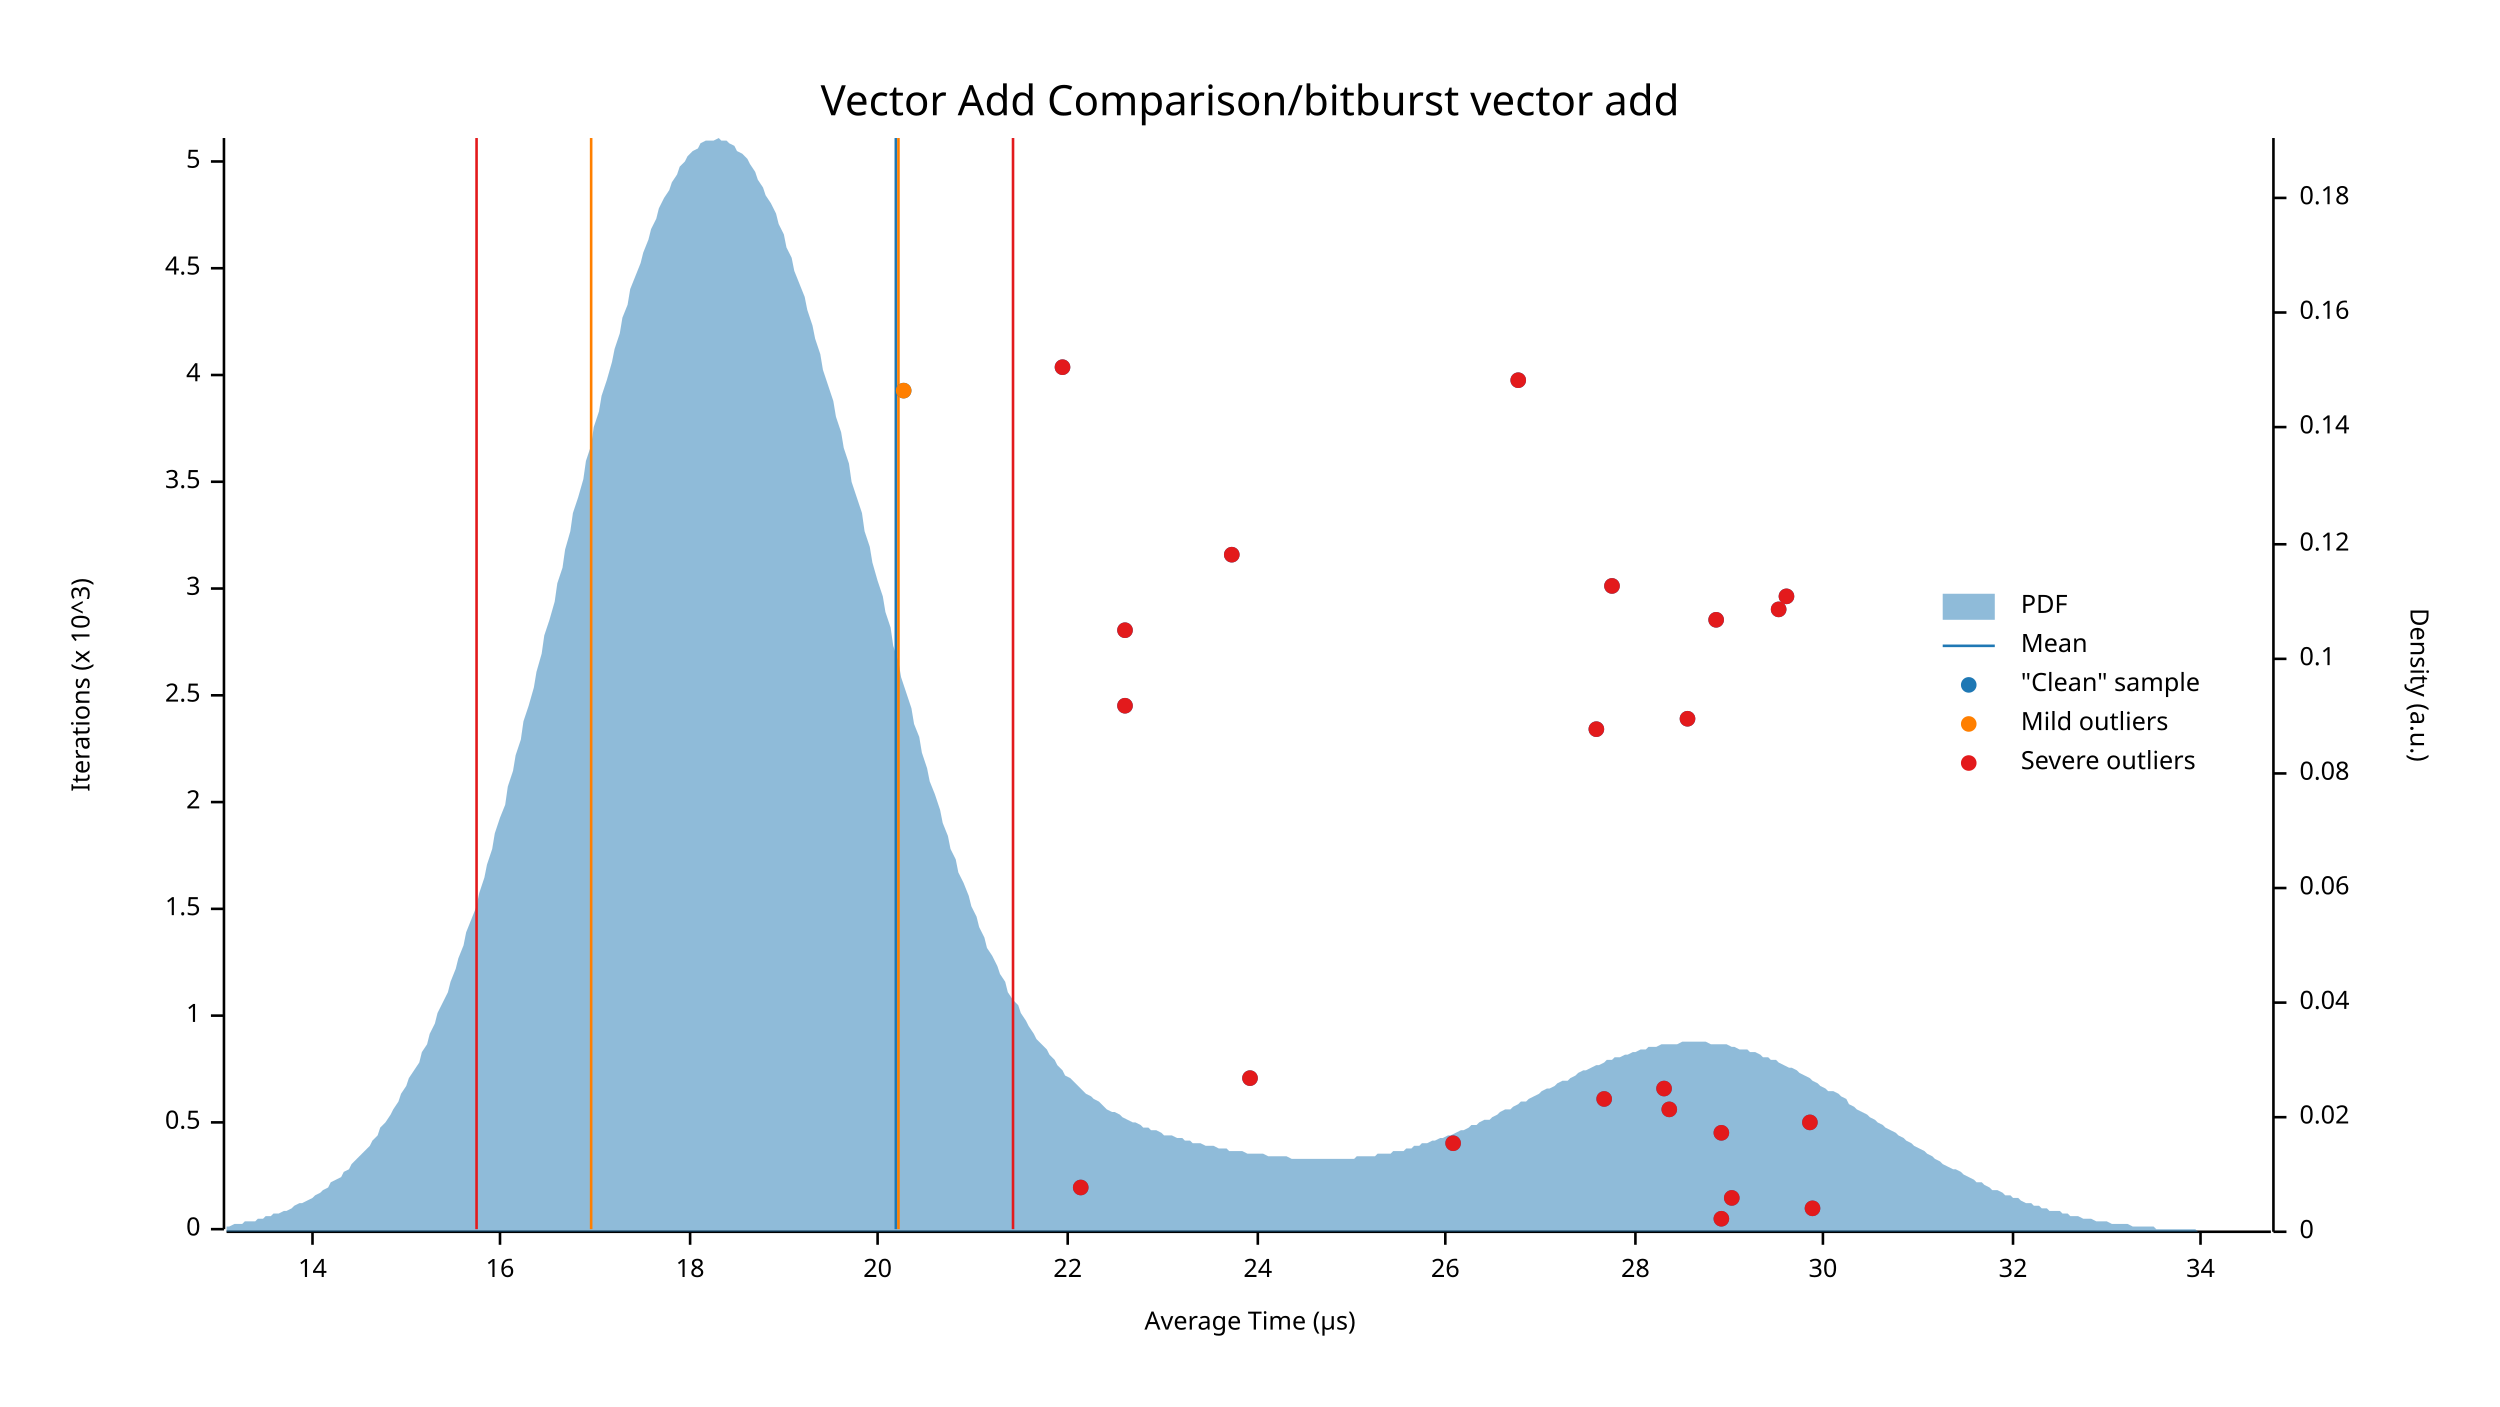
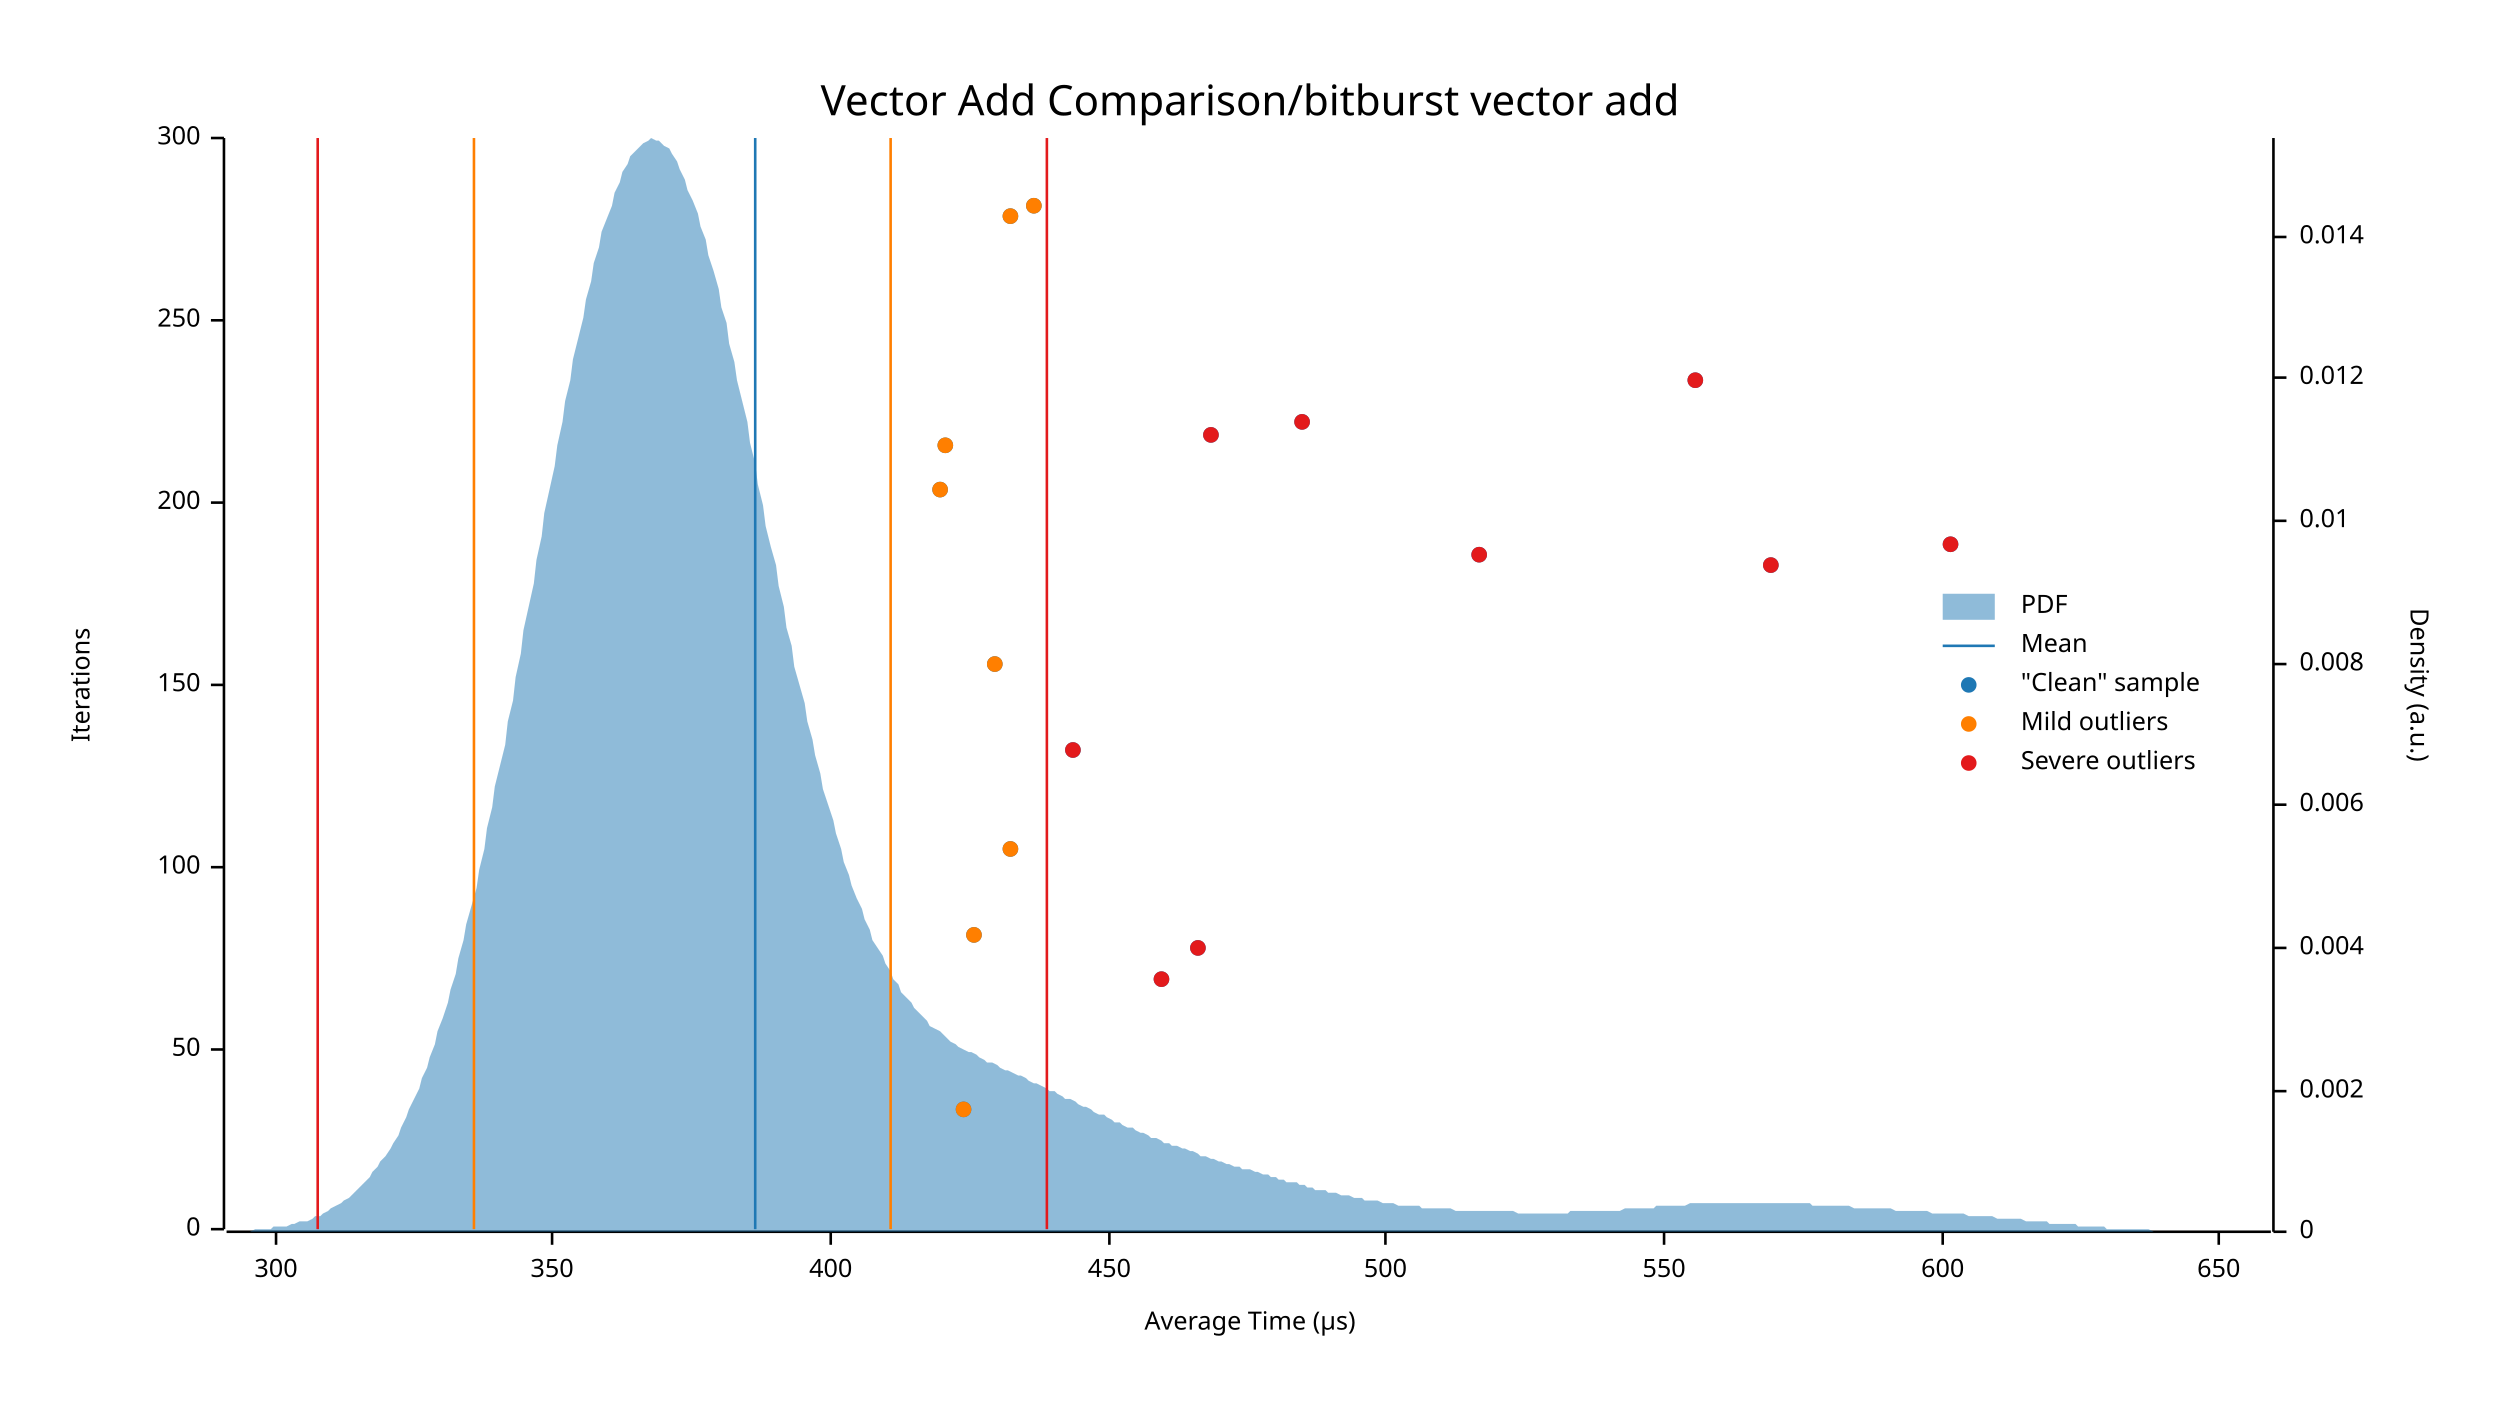
<svg xmlns="http://www.w3.org/2000/svg" width="960" height="540" viewBox="0 0 960 540">
  <text x="480" y="32" dy="0.76em" text-anchor="middle" font-family="sans-serif" font-size="16.129" opacity="1" fill="#000000">
Vector Add Comparison/bitburst vector add
</text>
  <text x="27" y="263" dy="0.76em" text-anchor="middle" font-family="sans-serif" font-size="9.677" opacity="1" fill="#000000" transform="rotate(270, 27, 263)">
- Iterations (x 10^3)
+ Iterations
</text>
  <text x="480" y="513" dy="-0.5ex" text-anchor="middle" font-family="sans-serif" font-size="9.677" opacity="1" fill="#000000">
Average Time (µs)
</text>
  <polyline fill="none" opacity="1" stroke="#000000" stroke-width="1" points="86,53 86,472 " />
  <text x="77" y="472" dy="0.5ex" text-anchor="end" font-family="sans-serif" font-size="9.677" opacity="1" fill="#000000">
0
</text>
  <polyline fill="none" opacity="1" stroke="#000000" stroke-width="1" points="81,472 86,472 " />
-   <text x="77" y="431" dy="0.5ex" text-anchor="end" font-family="sans-serif" font-size="9.677" opacity="1" fill="#000000">
- 0.5
+   <text x="77" y="403" dy="0.5ex" text-anchor="end" font-family="sans-serif" font-size="9.677" opacity="1" fill="#000000">
+ 50
</text>
-   <polyline fill="none" opacity="1" stroke="#000000" stroke-width="1" points="81,431 86,431 " />
-   <text x="77" y="390" dy="0.5ex" text-anchor="end" font-family="sans-serif" font-size="9.677" opacity="1" fill="#000000">
- 1
+   <polyline fill="none" opacity="1" stroke="#000000" stroke-width="1" points="81,403 86,403 " />
+   <text x="77" y="333" dy="0.5ex" text-anchor="end" font-family="sans-serif" font-size="9.677" opacity="1" fill="#000000">
+ 100
</text>
-   <polyline fill="none" opacity="1" stroke="#000000" stroke-width="1" points="81,390 86,390 " />
-   <text x="77" y="349" dy="0.5ex" text-anchor="end" font-family="sans-serif" font-size="9.677" opacity="1" fill="#000000">
- 1.5
+   <polyline fill="none" opacity="1" stroke="#000000" stroke-width="1" points="81,333 86,333 " />
+   <text x="77" y="263" dy="0.5ex" text-anchor="end" font-family="sans-serif" font-size="9.677" opacity="1" fill="#000000">
+ 150
</text>
-   <polyline fill="none" opacity="1" stroke="#000000" stroke-width="1" points="81,349 86,349 " />
-   <text x="77" y="308" dy="0.5ex" text-anchor="end" font-family="sans-serif" font-size="9.677" opacity="1" fill="#000000">
- 2
+   <polyline fill="none" opacity="1" stroke="#000000" stroke-width="1" points="81,263 86,263 " />
+   <text x="77" y="193" dy="0.5ex" text-anchor="end" font-family="sans-serif" font-size="9.677" opacity="1" fill="#000000">
+ 200
</text>
-   <polyline fill="none" opacity="1" stroke="#000000" stroke-width="1" points="81,308 86,308 " />
-   <text x="77" y="267" dy="0.5ex" text-anchor="end" font-family="sans-serif" font-size="9.677" opacity="1" fill="#000000">
- 2.5
+   <polyline fill="none" opacity="1" stroke="#000000" stroke-width="1" points="81,193 86,193 " />
+   <text x="77" y="123" dy="0.5ex" text-anchor="end" font-family="sans-serif" font-size="9.677" opacity="1" fill="#000000">
+ 250
</text>
-   <polyline fill="none" opacity="1" stroke="#000000" stroke-width="1" points="81,267 86,267 " />
-   <text x="77" y="226" dy="0.5ex" text-anchor="end" font-family="sans-serif" font-size="9.677" opacity="1" fill="#000000">
- 3
+   <polyline fill="none" opacity="1" stroke="#000000" stroke-width="1" points="81,123 86,123 " />
+   <text x="77" y="53" dy="0.5ex" text-anchor="end" font-family="sans-serif" font-size="9.677" opacity="1" fill="#000000">
+ 300
</text>
-   <polyline fill="none" opacity="1" stroke="#000000" stroke-width="1" points="81,226 86,226 " />
-   <text x="77" y="185" dy="0.5ex" text-anchor="end" font-family="sans-serif" font-size="9.677" opacity="1" fill="#000000">
- 3.5
+   <polyline fill="none" opacity="1" stroke="#000000" stroke-width="1" points="81,53 86,53 " />
+   <polyline fill="none" opacity="1" stroke="#000000" stroke-width="1" points="87,473 872,473 " />
+   <text x="106" y="483" dy="0.76em" text-anchor="middle" font-family="sans-serif" font-size="9.677" opacity="1" fill="#000000">
+ 300
</text>
-   <polyline fill="none" opacity="1" stroke="#000000" stroke-width="1" points="81,185 86,185 " />
-   <text x="77" y="144" dy="0.5ex" text-anchor="end" font-family="sans-serif" font-size="9.677" opacity="1" fill="#000000">
- 4
+   <polyline fill="none" opacity="1" stroke="#000000" stroke-width="1" points="106,473 106,478 " />
+   <text x="212" y="483" dy="0.76em" text-anchor="middle" font-family="sans-serif" font-size="9.677" opacity="1" fill="#000000">
+ 350
</text>
-   <polyline fill="none" opacity="1" stroke="#000000" stroke-width="1" points="81,144 86,144 " />
-   <text x="77" y="103" dy="0.5ex" text-anchor="end" font-family="sans-serif" font-size="9.677" opacity="1" fill="#000000">
- 4.5
+   <polyline fill="none" opacity="1" stroke="#000000" stroke-width="1" points="212,473 212,478 " />
+   <text x="319" y="483" dy="0.76em" text-anchor="middle" font-family="sans-serif" font-size="9.677" opacity="1" fill="#000000">
+ 400
</text>
-   <polyline fill="none" opacity="1" stroke="#000000" stroke-width="1" points="81,103 86,103 " />
-   <text x="77" y="62" dy="0.5ex" text-anchor="end" font-family="sans-serif" font-size="9.677" opacity="1" fill="#000000">
- 5
+   <polyline fill="none" opacity="1" stroke="#000000" stroke-width="1" points="319,473 319,478 " />
+   <text x="426" y="483" dy="0.76em" text-anchor="middle" font-family="sans-serif" font-size="9.677" opacity="1" fill="#000000">
+ 450
</text>
-   <polyline fill="none" opacity="1" stroke="#000000" stroke-width="1" points="81,62 86,62 " />
-   <polyline fill="none" opacity="1" stroke="#000000" stroke-width="1" points="87,473 872,473 " />
-   <text x="120" y="483" dy="0.76em" text-anchor="middle" font-family="sans-serif" font-size="9.677" opacity="1" fill="#000000">
- 14
+   <polyline fill="none" opacity="1" stroke="#000000" stroke-width="1" points="426,473 426,478 " />
+   <text x="532" y="483" dy="0.76em" text-anchor="middle" font-family="sans-serif" font-size="9.677" opacity="1" fill="#000000">
+ 500
</text>
-   <polyline fill="none" opacity="1" stroke="#000000" stroke-width="1" points="120,473 120,478 " />
-   <text x="192" y="483" dy="0.76em" text-anchor="middle" font-family="sans-serif" font-size="9.677" opacity="1" fill="#000000">
- 16
+   <polyline fill="none" opacity="1" stroke="#000000" stroke-width="1" points="532,473 532,478 " />
+   <text x="639" y="483" dy="0.76em" text-anchor="middle" font-family="sans-serif" font-size="9.677" opacity="1" fill="#000000">
+ 550
</text>
-   <polyline fill="none" opacity="1" stroke="#000000" stroke-width="1" points="192,473 192,478 " />
-   <text x="265" y="483" dy="0.76em" text-anchor="middle" font-family="sans-serif" font-size="9.677" opacity="1" fill="#000000">
- 18
+   <polyline fill="none" opacity="1" stroke="#000000" stroke-width="1" points="639,473 639,478 " />
+   <text x="746" y="483" dy="0.76em" text-anchor="middle" font-family="sans-serif" font-size="9.677" opacity="1" fill="#000000">
+ 600
</text>
-   <polyline fill="none" opacity="1" stroke="#000000" stroke-width="1" points="265,473 265,478 " />
-   <text x="337" y="483" dy="0.76em" text-anchor="middle" font-family="sans-serif" font-size="9.677" opacity="1" fill="#000000">
- 20
+   <polyline fill="none" opacity="1" stroke="#000000" stroke-width="1" points="746,473 746,478 " />
+   <text x="852" y="483" dy="0.76em" text-anchor="middle" font-family="sans-serif" font-size="9.677" opacity="1" fill="#000000">
+ 650
</text>
-   <polyline fill="none" opacity="1" stroke="#000000" stroke-width="1" points="337,473 337,478 " />
-   <text x="410" y="483" dy="0.76em" text-anchor="middle" font-family="sans-serif" font-size="9.677" opacity="1" fill="#000000">
- 22
- </text>
-   <polyline fill="none" opacity="1" stroke="#000000" stroke-width="1" points="410,473 410,478 " />
-   <text x="483" y="483" dy="0.76em" text-anchor="middle" font-family="sans-serif" font-size="9.677" opacity="1" fill="#000000">
- 24
- </text>
-   <polyline fill="none" opacity="1" stroke="#000000" stroke-width="1" points="483,473 483,478 " />
-   <text x="555" y="483" dy="0.76em" text-anchor="middle" font-family="sans-serif" font-size="9.677" opacity="1" fill="#000000">
- 26
- </text>
-   <polyline fill="none" opacity="1" stroke="#000000" stroke-width="1" points="555,473 555,478 " />
-   <text x="628" y="483" dy="0.76em" text-anchor="middle" font-family="sans-serif" font-size="9.677" opacity="1" fill="#000000">
- 28
- </text>
-   <polyline fill="none" opacity="1" stroke="#000000" stroke-width="1" points="628,473 628,478 " />
-   <text x="700" y="483" dy="0.76em" text-anchor="middle" font-family="sans-serif" font-size="9.677" opacity="1" fill="#000000">
- 30
- </text>
-   <polyline fill="none" opacity="1" stroke="#000000" stroke-width="1" points="700,473 700,478 " />
-   <text x="773" y="483" dy="0.76em" text-anchor="middle" font-family="sans-serif" font-size="9.677" opacity="1" fill="#000000">
- 32
- </text>
-   <polyline fill="none" opacity="1" stroke="#000000" stroke-width="1" points="773,473 773,478 " />
-   <text x="845" y="483" dy="0.76em" text-anchor="middle" font-family="sans-serif" font-size="9.677" opacity="1" fill="#000000">
- 34
- </text>
-   <polyline fill="none" opacity="1" stroke="#000000" stroke-width="1" points="845,473 845,478 " />
+   <polyline fill="none" opacity="1" stroke="#000000" stroke-width="1" points="852,473 852,478 " />
  <text x="933" y="263" dy="0.76em" text-anchor="middle" font-family="sans-serif" font-size="9.677" opacity="1" fill="#000000" transform="rotate(90, 933, 263)">
Density (a.u.)
</text>
  <polyline fill="none" opacity="1" stroke="#000000" stroke-width="1" points="873,53 873,473 " />
  <text x="883" y="473" dy="0.5ex" text-anchor="start" font-family="sans-serif" font-size="9.677" opacity="1" fill="#000000">
0
</text>
  <polyline fill="none" opacity="1" stroke="#000000" stroke-width="1" points="873,473 878,473 " />
-   <text x="883" y="429" dy="0.5ex" text-anchor="start" font-family="sans-serif" font-size="9.677" opacity="1" fill="#000000">
- 0.02
+   <text x="883" y="419" dy="0.5ex" text-anchor="start" font-family="sans-serif" font-size="9.677" opacity="1" fill="#000000">
+ 0.002
</text>
-   <polyline fill="none" opacity="1" stroke="#000000" stroke-width="1" points="873,429 878,429 " />
-   <text x="883" y="385" dy="0.5ex" text-anchor="start" font-family="sans-serif" font-size="9.677" opacity="1" fill="#000000">
- 0.04
+   <polyline fill="none" opacity="1" stroke="#000000" stroke-width="1" points="873,419 878,419 " />
+   <text x="883" y="364" dy="0.5ex" text-anchor="start" font-family="sans-serif" font-size="9.677" opacity="1" fill="#000000">
+ 0.004
</text>
-   <polyline fill="none" opacity="1" stroke="#000000" stroke-width="1" points="873,385 878,385 " />
-   <text x="883" y="341" dy="0.5ex" text-anchor="start" font-family="sans-serif" font-size="9.677" opacity="1" fill="#000000">
- 0.06
+   <polyline fill="none" opacity="1" stroke="#000000" stroke-width="1" points="873,364 878,364 " />
+   <text x="883" y="309" dy="0.5ex" text-anchor="start" font-family="sans-serif" font-size="9.677" opacity="1" fill="#000000">
+ 0.006
</text>
-   <polyline fill="none" opacity="1" stroke="#000000" stroke-width="1" points="873,341 878,341 " />
-   <text x="883" y="297" dy="0.5ex" text-anchor="start" font-family="sans-serif" font-size="9.677" opacity="1" fill="#000000">
- 0.08
+   <polyline fill="none" opacity="1" stroke="#000000" stroke-width="1" points="873,309 878,309 " />
+   <text x="883" y="255" dy="0.5ex" text-anchor="start" font-family="sans-serif" font-size="9.677" opacity="1" fill="#000000">
+ 0.008
</text>
-   <polyline fill="none" opacity="1" stroke="#000000" stroke-width="1" points="873,297 878,297 " />
-   <text x="883" y="253" dy="0.5ex" text-anchor="start" font-family="sans-serif" font-size="9.677" opacity="1" fill="#000000">
- 0.1
+   <polyline fill="none" opacity="1" stroke="#000000" stroke-width="1" points="873,255 878,255 " />
+   <text x="883" y="200" dy="0.5ex" text-anchor="start" font-family="sans-serif" font-size="9.677" opacity="1" fill="#000000">
+ 0.01
</text>
-   <polyline fill="none" opacity="1" stroke="#000000" stroke-width="1" points="873,253 878,253 " />
-   <text x="883" y="209" dy="0.5ex" text-anchor="start" font-family="sans-serif" font-size="9.677" opacity="1" fill="#000000">
- 0.12
+   <polyline fill="none" opacity="1" stroke="#000000" stroke-width="1" points="873,200 878,200 " />
+   <text x="883" y="145" dy="0.5ex" text-anchor="start" font-family="sans-serif" font-size="9.677" opacity="1" fill="#000000">
+ 0.012
</text>
-   <polyline fill="none" opacity="1" stroke="#000000" stroke-width="1" points="873,209 878,209 " />
-   <text x="883" y="164" dy="0.5ex" text-anchor="start" font-family="sans-serif" font-size="9.677" opacity="1" fill="#000000">
- 0.14
+   <polyline fill="none" opacity="1" stroke="#000000" stroke-width="1" points="873,145 878,145 " />
+   <text x="883" y="91" dy="0.5ex" text-anchor="start" font-family="sans-serif" font-size="9.677" opacity="1" fill="#000000">
+ 0.014
</text>
-   <polyline fill="none" opacity="1" stroke="#000000" stroke-width="1" points="873,164 878,164 " />
-   <text x="883" y="120" dy="0.5ex" text-anchor="start" font-family="sans-serif" font-size="9.677" opacity="1" fill="#000000">
- 0.16
- </text>
-   <polyline fill="none" opacity="1" stroke="#000000" stroke-width="1" points="873,120 878,120 " />
-   <text x="883" y="76" dy="0.5ex" text-anchor="start" font-family="sans-serif" font-size="9.677" opacity="1" fill="#000000">
- 0.18
- </text>
-   <polyline fill="none" opacity="1" stroke="#000000" stroke-width="1" points="873,76 878,76 " />
-   <polygon opacity="0.5" fill="#1F78B4" points="87,471 88,471 90,470 91,470 93,470 94,469 96,469 98,469 99,468 101,468 102,467 104,467 105,466 107,466 109,465 110,465 112,464 113,463 115,462 116,462 118,461 120,460 121,459 123,458 124,457 126,456 127,454 129,453 131,452 132,450 134,449 135,447 137,445 138,444 140,442 142,440 143,438 145,436 146,433 148,431 150,428 151,426 153,423 154,420 156,417 157,414 159,411 161,408 162,404 164,401 165,397 167,393 168,389 170,385 172,381 173,377 175,372 176,368 178,363 179,358 181,353 183,348 184,343 186,337 187,332 189,326 190,320 192,314 194,309 195,302 197,296 198,290 200,284 201,277 203,271 205,264 206,258 208,251 209,244 211,238 213,231 214,224 216,218 217,211 219,204 220,197 222,191 224,184 225,177 227,171 228,164 230,158 231,152 233,146 235,139 236,134 238,128 239,122 241,117 242,111 244,106 246,101 247,97 249,92 250,88 252,84 253,80 255,76 257,73 258,70 260,67 261,64 263,62 264,60 266,58 268,57 269,55 271,54 272,54 274,54 276,53 277,54 279,54 280,55 282,56 283,58 285,59 287,61 288,63 290,66 291,69 293,72 294,75 296,78 298,82 299,86 301,90 302,95 304,99 305,104 307,109 309,114 310,119 312,125 313,130 315,136 316,142 318,148 320,154 321,160 323,166 324,172 326,178 327,185 329,191 331,197 332,204 334,210 335,216 337,223 339,229 340,235 342,241 343,248 345,254 346,260 348,266 350,272 351,278 353,283 354,289 356,295 357,300 359,305 361,311 362,316 364,321 365,326 367,330 368,335 370,339 372,344 373,348 375,352 376,356 378,360 379,364 381,367 383,371 384,374 386,377 387,381 389,384 391,386 392,389 394,392 395,394 397,397 398,399 400,401 402,403 403,405 405,407 406,409 408,411 409,413 411,414 413,416 414,417 416,419 417,420 419,421 420,422 422,423 424,425 425,426 427,427 428,427 430,428 431,429 433,430 435,431 436,431 438,432 439,433 441,433 442,434 444,434 446,435 447,436 449,436 450,436 452,437 454,437 455,438 457,438 458,439 460,439 461,439 463,440 465,440 466,440 468,441 469,441 471,441 472,442 474,442 476,442 477,442 479,443 480,443 482,443 483,443 485,443 487,444 488,444 490,444 491,444 493,444 494,444 496,445 498,445 499,445 501,445 502,445 504,445 505,445 507,445 509,445 510,445 512,445 513,445 515,445 517,445 518,445 520,445 521,444 523,444 524,444 526,444 528,444 529,443 531,443 532,443 534,443 535,442 537,442 539,442 540,441 542,441 543,440 545,440 546,439 548,439 550,438 551,438 553,437 554,437 556,436 557,436 559,435 561,434 562,434 564,433 565,432 567,432 568,431 570,430 572,430 573,429 575,428 576,427 578,426 580,426 581,425 583,424 584,423 586,423 587,422 589,421 591,420 592,419 594,418 595,418 597,417 598,416 600,415 602,415 603,414 605,413 606,412 608,411 609,411 611,410 613,409 614,409 616,408 617,407 619,407 620,406 622,406 624,405 625,405 627,404 628,404 630,403 632,403 633,402 635,402 636,402 638,401 639,401 641,401 643,401 644,401 646,400 647,400 649,400 650,400 652,400 654,400 655,400 657,401 658,401 660,401 661,401 663,401 665,402 666,402 668,403 669,403 671,403 672,404 674,404 676,405 677,406 679,406 680,407 682,407 683,408 685,409 687,410 688,410 690,411 691,412 693,413 695,414 696,415 698,416 699,417 701,418 702,419 704,419 706,420 707,421 709,422 710,424 712,425 713,426 715,427 717,428 718,429 720,430 721,431 723,432 724,433 726,434 728,435 729,436 731,437 732,438 734,439 735,440 737,441 739,442 740,443 742,444 743,445 745,446 746,447 748,448 750,449 751,449 753,450 754,451 756,452 758,453 759,454 761,454 762,455 764,456 765,457 767,457 769,458 770,459 772,459 773,460 775,460 776,461 778,462 780,462 781,463 783,463 784,464 786,464 787,465 789,465 791,465 792,466 794,466 795,467 797,467 798,467 800,468 802,468 803,468 805,469 806,469 808,469 809,469 811,470 813,470 814,470 816,470 817,470 819,471 821,471 822,471 824,471 825,471 827,471 828,472 830,472 832,472 833,472 835,472 836,472 838,472 839,472 841,472 843,472 844,473 846,473 847,473 849,473 850,473 852,473 854,473 855,473 857,473 858,473 860,473 861,473 863,473 865,473 866,473 868,473 869,473 871,473 873,473 873,473 87,473 " />
-   <polyline fill="none" opacity="1" stroke="#1F78B4" stroke-width="1" points="344,472 344,53 " />
-   <polyline fill="none" opacity="1" stroke="#FF7F00" stroke-width="1" points="227,472 227,53 " />
-   <polyline fill="none" opacity="1" stroke="#FF7F00" stroke-width="1" points="345,472 345,53 " />
-   <polyline fill="none" opacity="1" stroke="#E31A1C" stroke-width="1" points="183,472 183,53 " />
-   <polyline fill="none" opacity="1" stroke="#E31A1C" stroke-width="1" points="389,472 389,53 " />
-   <circle cx="661" cy="468" r="3" opacity="1" fill="#1F78B4" stroke="none" stroke-width="1" />
-   <circle cx="696" cy="464" r="3" opacity="1" fill="#1F78B4" stroke="none" stroke-width="1" />
-   <circle cx="665" cy="460" r="3" opacity="1" fill="#1F78B4" stroke="none" stroke-width="1" />
-   <circle cx="415" cy="456" r="3" opacity="1" fill="#1F78B4" stroke="none" stroke-width="1" />
-   <circle cx="558" cy="439" r="3" opacity="1" fill="#1F78B4" stroke="none" stroke-width="1" />
-   <circle cx="661" cy="435" r="3" opacity="1" fill="#1F78B4" stroke="none" stroke-width="1" />
-   <circle cx="695" cy="431" r="3" opacity="1" fill="#1F78B4" stroke="none" stroke-width="1" />
-   <circle cx="641" cy="426" r="3" opacity="1" fill="#1F78B4" stroke="none" stroke-width="1" />
-   <circle cx="616" cy="422" r="3" opacity="1" fill="#1F78B4" stroke="none" stroke-width="1" />
-   <circle cx="639" cy="418" r="3" opacity="1" fill="#1F78B4" stroke="none" stroke-width="1" />
-   <circle cx="480" cy="414" r="3" opacity="1" fill="#1F78B4" stroke="none" stroke-width="1" />
-   <circle cx="613" cy="280" r="3" opacity="1" fill="#1F78B4" stroke="none" stroke-width="1" />
-   <circle cx="648" cy="276" r="3" opacity="1" fill="#1F78B4" stroke="none" stroke-width="1" />
-   <circle cx="432" cy="271" r="3" opacity="1" fill="#1F78B4" stroke="none" stroke-width="1" />
-   <circle cx="432" cy="242" r="3" opacity="1" fill="#1F78B4" stroke="none" stroke-width="1" />
-   <circle cx="659" cy="238" r="3" opacity="1" fill="#1F78B4" stroke="none" stroke-width="1" />
-   <circle cx="683" cy="234" r="3" opacity="1" fill="#1F78B4" stroke="none" stroke-width="1" />
-   <circle cx="686" cy="229" r="3" opacity="1" fill="#1F78B4" stroke="none" stroke-width="1" />
-   <circle cx="619" cy="225" r="3" opacity="1" fill="#1F78B4" stroke="none" stroke-width="1" />
-   <circle cx="473" cy="213" r="3" opacity="1" fill="#1F78B4" stroke="none" stroke-width="1" />
-   <circle cx="347" cy="150" r="3" opacity="1" fill="#1F78B4" stroke="none" stroke-width="1" />
-   <circle cx="583" cy="146" r="3" opacity="1" fill="#1F78B4" stroke="none" stroke-width="1" />
-   <circle cx="408" cy="141" r="3" opacity="1" fill="#1F78B4" stroke="none" stroke-width="1" />
-   <circle cx="347" cy="150" r="3" opacity="1" fill="#FF7F00" stroke="none" stroke-width="1" />
-   <circle cx="661" cy="468" r="3" opacity="1" fill="#E31A1C" stroke="none" stroke-width="1" />
-   <circle cx="696" cy="464" r="3" opacity="1" fill="#E31A1C" stroke="none" stroke-width="1" />
-   <circle cx="665" cy="460" r="3" opacity="1" fill="#E31A1C" stroke="none" stroke-width="1" />
-   <circle cx="415" cy="456" r="3" opacity="1" fill="#E31A1C" stroke="none" stroke-width="1" />
-   <circle cx="558" cy="439" r="3" opacity="1" fill="#E31A1C" stroke="none" stroke-width="1" />
-   <circle cx="661" cy="435" r="3" opacity="1" fill="#E31A1C" stroke="none" stroke-width="1" />
-   <circle cx="695" cy="431" r="3" opacity="1" fill="#E31A1C" stroke="none" stroke-width="1" />
-   <circle cx="641" cy="426" r="3" opacity="1" fill="#E31A1C" stroke="none" stroke-width="1" />
-   <circle cx="616" cy="422" r="3" opacity="1" fill="#E31A1C" stroke="none" stroke-width="1" />
-   <circle cx="639" cy="418" r="3" opacity="1" fill="#E31A1C" stroke="none" stroke-width="1" />
-   <circle cx="480" cy="414" r="3" opacity="1" fill="#E31A1C" stroke="none" stroke-width="1" />
-   <circle cx="613" cy="280" r="3" opacity="1" fill="#E31A1C" stroke="none" stroke-width="1" />
-   <circle cx="648" cy="276" r="3" opacity="1" fill="#E31A1C" stroke="none" stroke-width="1" />
-   <circle cx="432" cy="271" r="3" opacity="1" fill="#E31A1C" stroke="none" stroke-width="1" />
-   <circle cx="432" cy="242" r="3" opacity="1" fill="#E31A1C" stroke="none" stroke-width="1" />
-   <circle cx="659" cy="238" r="3" opacity="1" fill="#E31A1C" stroke="none" stroke-width="1" />
-   <circle cx="683" cy="234" r="3" opacity="1" fill="#E31A1C" stroke="none" stroke-width="1" />
-   <circle cx="686" cy="229" r="3" opacity="1" fill="#E31A1C" stroke="none" stroke-width="1" />
-   <circle cx="619" cy="225" r="3" opacity="1" fill="#E31A1C" stroke="none" stroke-width="1" />
-   <circle cx="473" cy="213" r="3" opacity="1" fill="#E31A1C" stroke="none" stroke-width="1" />
-   <circle cx="583" cy="146" r="3" opacity="1" fill="#E31A1C" stroke="none" stroke-width="1" />
-   <circle cx="408" cy="141" r="3" opacity="1" fill="#E31A1C" stroke="none" stroke-width="1" />
+   <polyline fill="none" opacity="1" stroke="#000000" stroke-width="1" points="873,91 878,91 " />
+   <polygon opacity="0.5" fill="#1F78B4" points="87,473 88,473 90,473 91,473 93,473 94,473 96,473 98,472 99,472 101,472 102,472 104,472 105,471 107,471 109,471 110,471 112,470 113,470 115,469 116,469 118,469 120,468 121,467 123,467 124,466 126,465 127,464 129,463 131,462 132,461 134,460 135,459 137,457 138,456 140,454 142,452 143,450 145,448 146,446 148,444 150,441 151,439 153,436 154,433 156,429 157,426 159,422 161,418 162,414 164,410 165,406 167,401 168,396 170,391 172,385 173,380 175,374 176,368 178,361 179,355 181,348 183,341 184,334 186,326 187,318 189,310 190,302 192,294 194,286 195,277 197,269 198,260 200,251 201,242 203,233 205,224 206,215 208,206 209,197 211,188 213,179 214,171 216,162 217,154 219,146 220,138 222,130 224,122 225,115 227,108 228,101 230,95 231,89 233,84 235,79 236,74 238,70 239,66 241,63 242,60 244,58 246,56 247,55 249,54 250,53 252,54 253,54 255,56 257,57 258,59 260,62 261,65 263,69 264,73 266,77 268,82 269,87 271,92 272,98 274,104 276,111 277,118 279,124 280,132 282,139 283,146 285,154 287,162 288,170 290,178 291,186 293,194 294,202 296,210 298,217 299,225 301,233 302,241 304,248 305,256 307,263 309,270 310,277 312,284 313,290 315,297 316,303 318,309 320,315 321,320 323,326 324,331 326,336 327,340 329,345 331,349 332,353 334,357 335,361 337,364 339,367 340,370 342,373 343,376 345,378 346,381 348,383 350,385 351,387 353,389 354,390 356,392 357,394 359,395 361,396 362,397 364,399 365,400 367,401 368,402 370,403 372,404 373,404 375,405 376,406 378,407 379,408 381,408 383,409 384,410 386,411 387,411 389,412 391,413 392,413 394,414 395,415 397,416 398,416 400,417 402,418 403,419 405,419 406,420 408,421 409,422 411,422 413,423 414,424 416,425 417,425 419,426 420,427 422,428 424,428 425,429 427,430 428,431 430,431 431,432 433,433 435,433 436,434 438,435 439,435 441,436 442,437 444,437 446,438 447,439 449,439 450,440 452,440 454,441 455,441 457,442 458,442 460,443 461,444 463,444 465,445 466,445 468,446 469,446 471,447 472,447 474,448 476,448 477,449 479,449 480,449 482,450 483,450 485,451 487,451 488,452 490,452 491,453 493,453 494,454 496,454 498,454 499,455 501,455 502,456 504,456 505,457 507,457 509,457 510,458 512,458 513,458 515,459 517,459 518,459 520,460 521,460 523,460 524,461 526,461 528,461 529,461 531,462 532,462 534,462 535,462 537,463 539,463 540,463 542,463 543,463 545,463 546,464 548,464 550,464 551,464 553,464 554,464 556,464 557,464 559,465 561,465 562,465 564,465 565,465 567,465 568,465 570,465 572,465 573,465 575,465 576,465 578,465 580,465 581,465 583,466 584,466 586,466 587,466 589,466 591,466 592,466 594,466 595,466 597,466 598,466 600,466 602,466 603,465 605,465 606,465 608,465 609,465 611,465 613,465 614,465 616,465 617,465 619,465 620,465 622,465 624,464 625,464 627,464 628,464 630,464 632,464 633,464 635,464 636,463 638,463 639,463 641,463 643,463 644,463 646,463 647,463 649,462 650,462 652,462 654,462 655,462 657,462 658,462 660,462 661,462 663,462 665,462 666,462 668,462 669,462 671,462 672,462 674,462 676,462 677,462 679,462 680,462 682,462 683,462 685,462 687,462 688,462 690,462 691,462 693,462 695,462 696,463 698,463 699,463 701,463 702,463 704,463 706,463 707,463 709,463 710,463 712,464 713,464 715,464 717,464 718,464 720,464 721,464 723,464 724,464 726,464 728,465 729,465 731,465 732,465 734,465 735,465 737,465 739,465 740,465 742,466 743,466 745,466 746,466 748,466 750,466 751,466 753,466 754,466 756,467 758,467 759,467 761,467 762,467 764,467 765,467 767,468 769,468 770,468 772,468 773,468 775,468 776,468 778,469 780,469 781,469 783,469 784,469 786,469 787,470 789,470 791,470 792,470 794,470 795,470 797,470 798,471 800,471 802,471 803,471 805,471 806,471 808,471 809,472 811,472 813,472 814,472 816,472 817,472 819,472 821,472 822,472 824,472 825,472 827,473 828,473 830,473 832,473 833,473 835,473 836,473 838,473 839,473 841,473 843,473 844,473 846,473 847,473 849,473 850,473 852,473 854,473 855,473 857,473 858,473 860,473 861,473 863,473 865,473 866,473 868,473 869,473 871,473 873,473 873,473 87,473 " />
+   <polyline fill="none" opacity="1" stroke="#1F78B4" stroke-width="1" points="290,472 290,53 " />
+   <polyline fill="none" opacity="1" stroke="#FF7F00" stroke-width="1" points="182,472 182,53 " />
+   <polyline fill="none" opacity="1" stroke="#FF7F00" stroke-width="1" points="342,472 342,53 " />
+   <polyline fill="none" opacity="1" stroke="#E31A1C" stroke-width="1" points="122,472 122,53 " />
+   <polyline fill="none" opacity="1" stroke="#E31A1C" stroke-width="1" points="402,472 402,53 " />
+   <circle cx="370" cy="426" r="3" opacity="1" fill="#1F78B4" stroke="none" stroke-width="1" />
+   <circle cx="446" cy="376" r="3" opacity="1" fill="#1F78B4" stroke="none" stroke-width="1" />
+   <circle cx="460" cy="364" r="3" opacity="1" fill="#1F78B4" stroke="none" stroke-width="1" />
+   <circle cx="374" cy="359" r="3" opacity="1" fill="#1F78B4" stroke="none" stroke-width="1" />
+   <circle cx="388" cy="326" r="3" opacity="1" fill="#1F78B4" stroke="none" stroke-width="1" />
+   <circle cx="412" cy="288" r="3" opacity="1" fill="#1F78B4" stroke="none" stroke-width="1" />
+   <circle cx="382" cy="255" r="3" opacity="1" fill="#1F78B4" stroke="none" stroke-width="1" />
+   <circle cx="680" cy="217" r="3" opacity="1" fill="#1F78B4" stroke="none" stroke-width="1" />
+   <circle cx="568" cy="213" r="3" opacity="1" fill="#1F78B4" stroke="none" stroke-width="1" />
+   <circle cx="749" cy="209" r="3" opacity="1" fill="#1F78B4" stroke="none" stroke-width="1" />
+   <circle cx="361" cy="188" r="3" opacity="1" fill="#1F78B4" stroke="none" stroke-width="1" />
+   <circle cx="363" cy="171" r="3" opacity="1" fill="#1F78B4" stroke="none" stroke-width="1" />
+   <circle cx="465" cy="167" r="3" opacity="1" fill="#1F78B4" stroke="none" stroke-width="1" />
+   <circle cx="500" cy="162" r="3" opacity="1" fill="#1F78B4" stroke="none" stroke-width="1" />
+   <circle cx="651" cy="146" r="3" opacity="1" fill="#1F78B4" stroke="none" stroke-width="1" />
+   <circle cx="388" cy="83" r="3" opacity="1" fill="#1F78B4" stroke="none" stroke-width="1" />
+   <circle cx="397" cy="79" r="3" opacity="1" fill="#1F78B4" stroke="none" stroke-width="1" />
+   <circle cx="370" cy="426" r="3" opacity="1" fill="#FF7F00" stroke="none" stroke-width="1" />
+   <circle cx="374" cy="359" r="3" opacity="1" fill="#FF7F00" stroke="none" stroke-width="1" />
+   <circle cx="388" cy="326" r="3" opacity="1" fill="#FF7F00" stroke="none" stroke-width="1" />
+   <circle cx="382" cy="255" r="3" opacity="1" fill="#FF7F00" stroke="none" stroke-width="1" />
+   <circle cx="361" cy="188" r="3" opacity="1" fill="#FF7F00" stroke="none" stroke-width="1" />
+   <circle cx="363" cy="171" r="3" opacity="1" fill="#FF7F00" stroke="none" stroke-width="1" />
+   <circle cx="388" cy="83" r="3" opacity="1" fill="#FF7F00" stroke="none" stroke-width="1" />
+   <circle cx="397" cy="79" r="3" opacity="1" fill="#FF7F00" stroke="none" stroke-width="1" />
+   <circle cx="446" cy="376" r="3" opacity="1" fill="#E31A1C" stroke="none" stroke-width="1" />
+   <circle cx="460" cy="364" r="3" opacity="1" fill="#E31A1C" stroke="none" stroke-width="1" />
+   <circle cx="412" cy="288" r="3" opacity="1" fill="#E31A1C" stroke="none" stroke-width="1" />
+   <circle cx="680" cy="217" r="3" opacity="1" fill="#E31A1C" stroke="none" stroke-width="1" />
+   <circle cx="568" cy="213" r="3" opacity="1" fill="#E31A1C" stroke="none" stroke-width="1" />
+   <circle cx="749" cy="209" r="3" opacity="1" fill="#E31A1C" stroke="none" stroke-width="1" />
+   <circle cx="465" cy="167" r="3" opacity="1" fill="#E31A1C" stroke="none" stroke-width="1" />
+   <circle cx="500" cy="162" r="3" opacity="1" fill="#E31A1C" stroke="none" stroke-width="1" />
+   <circle cx="651" cy="146" r="3" opacity="1" fill="#E31A1C" stroke="none" stroke-width="1" />
  <text x="776" y="228" dy="0.76em" text-anchor="start" font-family="sans-serif" font-size="9.677" opacity="1" fill="#000000">
PDF
</text>
  <text x="776" y="243" dy="0.76em" text-anchor="start" font-family="sans-serif" font-size="9.677" opacity="1" fill="#000000">
Mean
</text>
  <text x="776" y="258" dy="0.76em" text-anchor="start" font-family="sans-serif" font-size="9.677" opacity="1" fill="#000000">
"Clean" sample
</text>
  <text x="776" y="273" dy="0.76em" text-anchor="start" font-family="sans-serif" font-size="9.677" opacity="1" fill="#000000">
Mild outliers
</text>
  <text x="776" y="288" dy="0.76em" text-anchor="start" font-family="sans-serif" font-size="9.677" opacity="1" fill="#000000">
Severe outliers
</text>
  <rect x="746" y="228" width="20" height="10" opacity="0.5" fill="#1F78B4" stroke="none" />
  <polyline fill="none" opacity="1" stroke="#1F78B4" stroke-width="1" points="746,248 766,248 " />
  <circle cx="756" cy="263" r="3" opacity="1" fill="#1F78B4" stroke="none" stroke-width="1" />
  <circle cx="756" cy="278" r="3" opacity="1" fill="#FF7F00" stroke="none" stroke-width="1" />
  <circle cx="756" cy="293" r="3" opacity="1" fill="#E31A1C" stroke="none" stroke-width="1" />
</svg>
